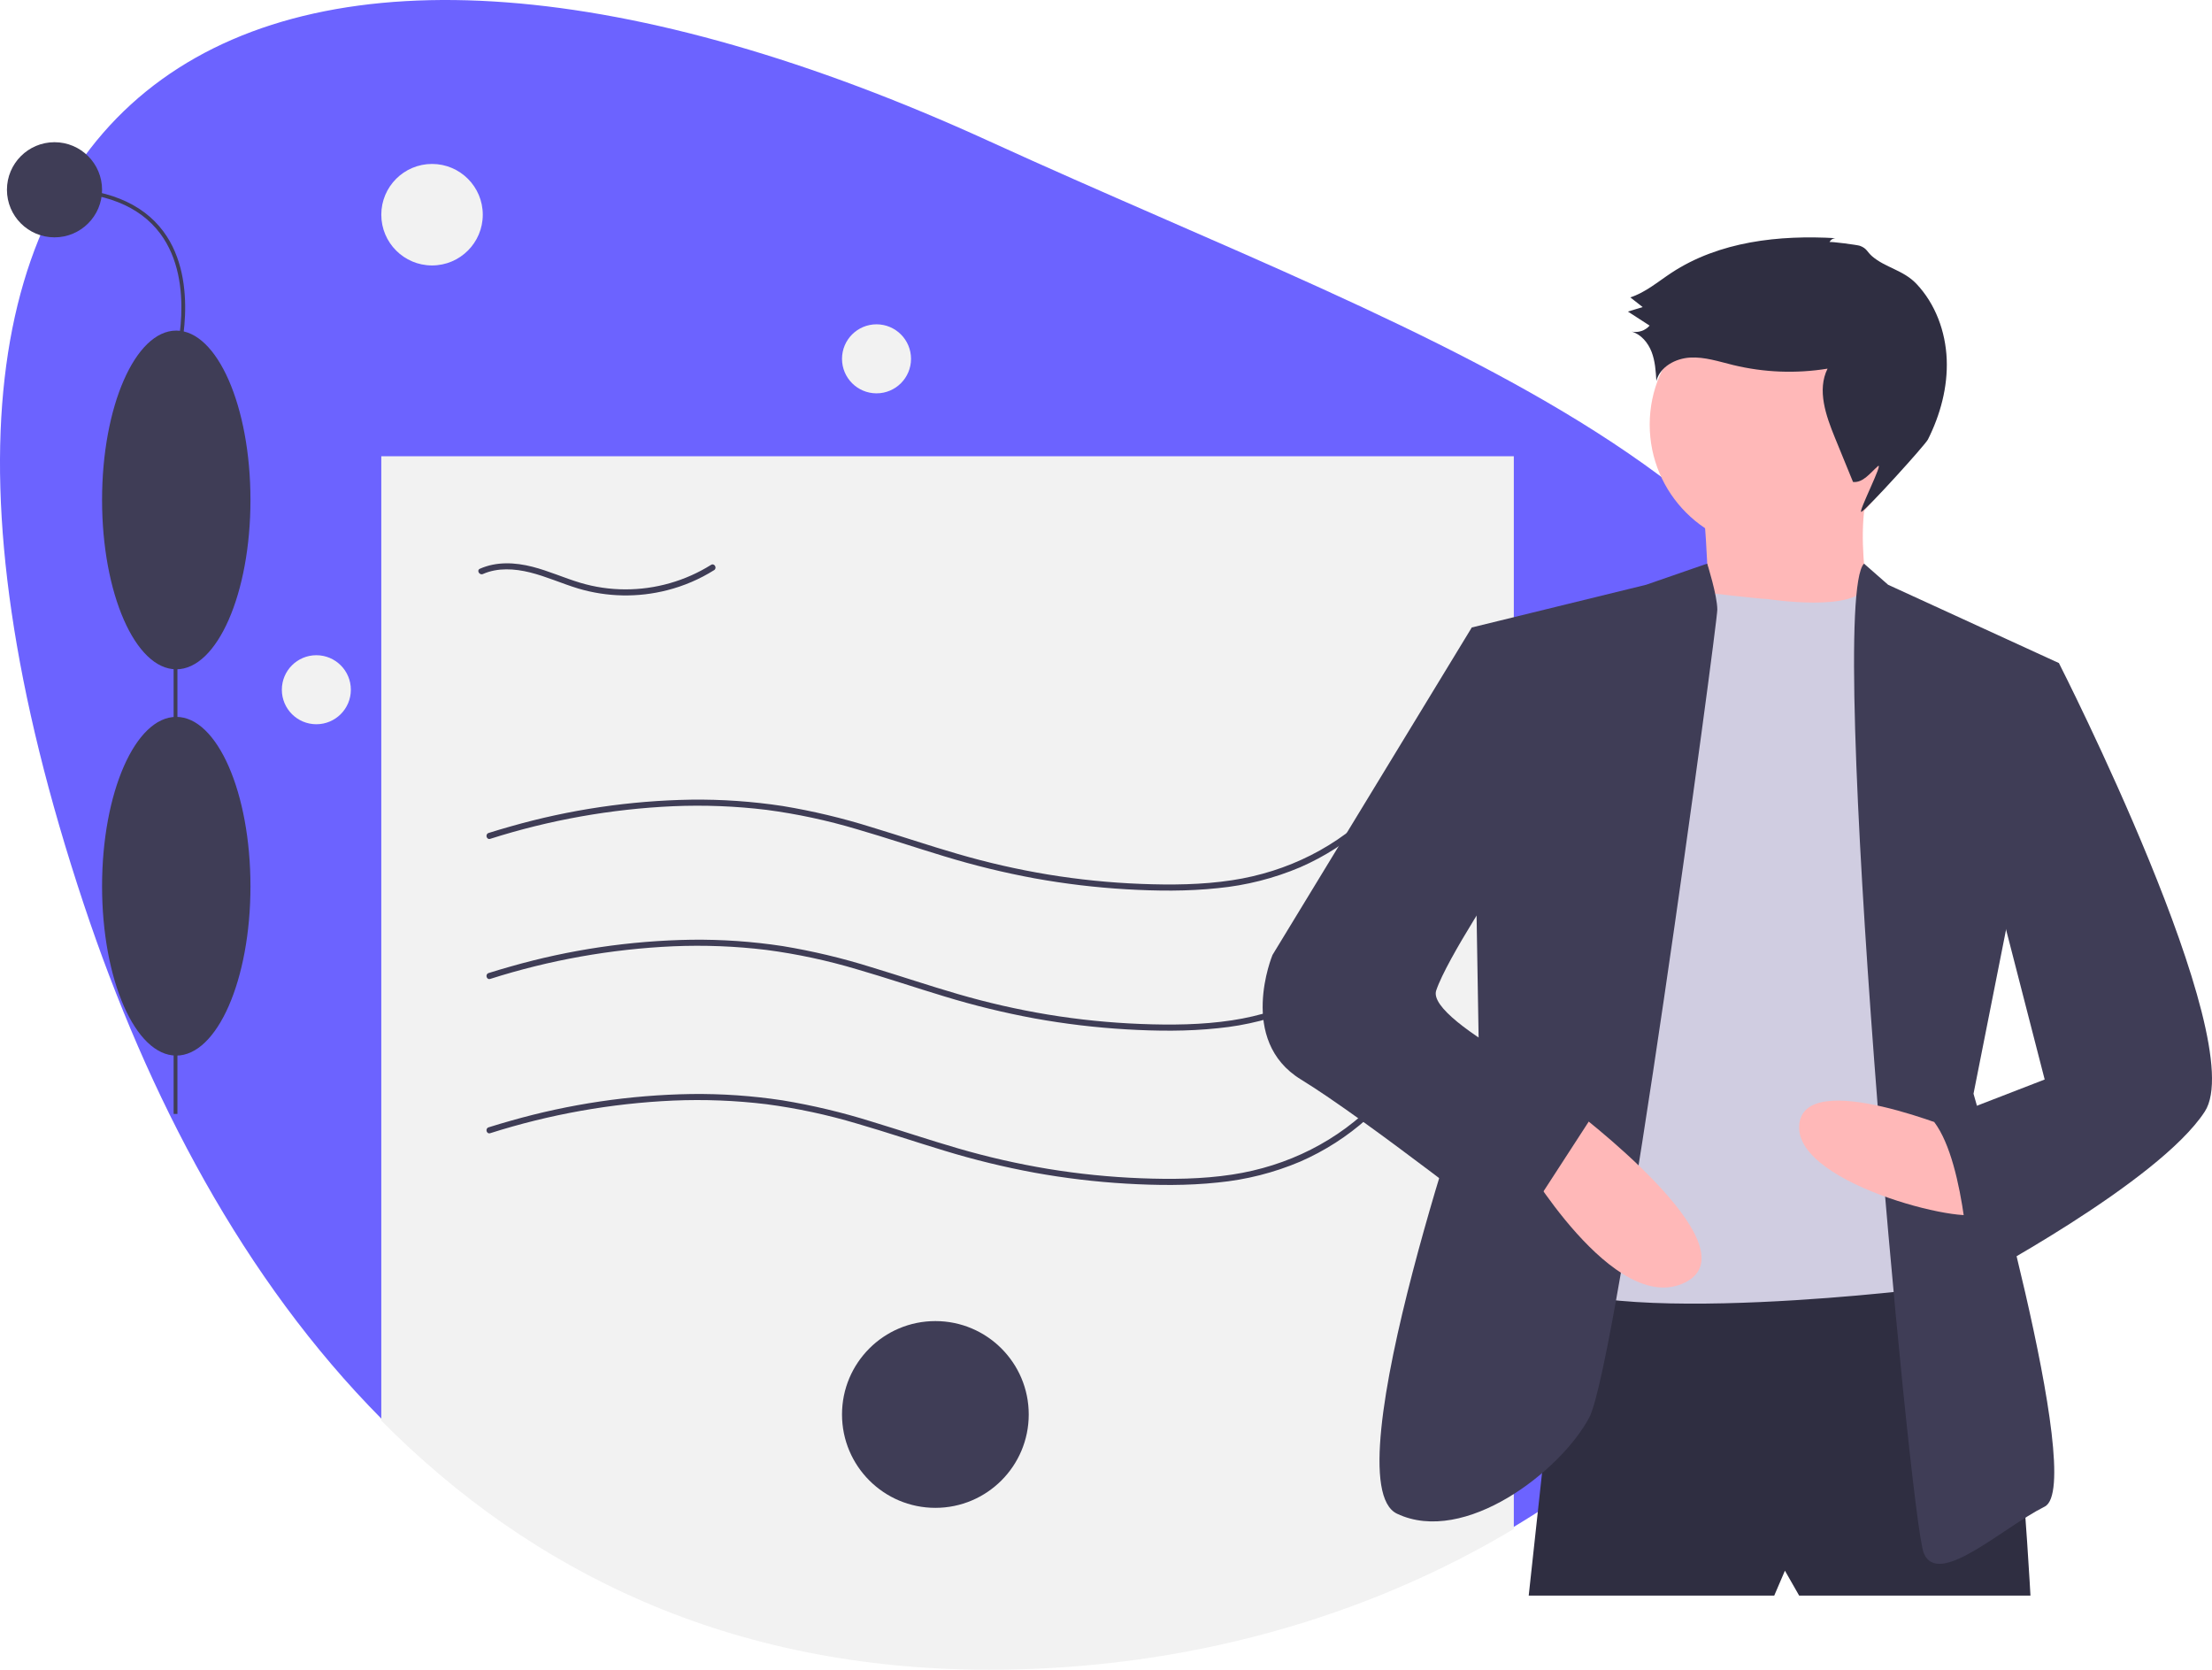
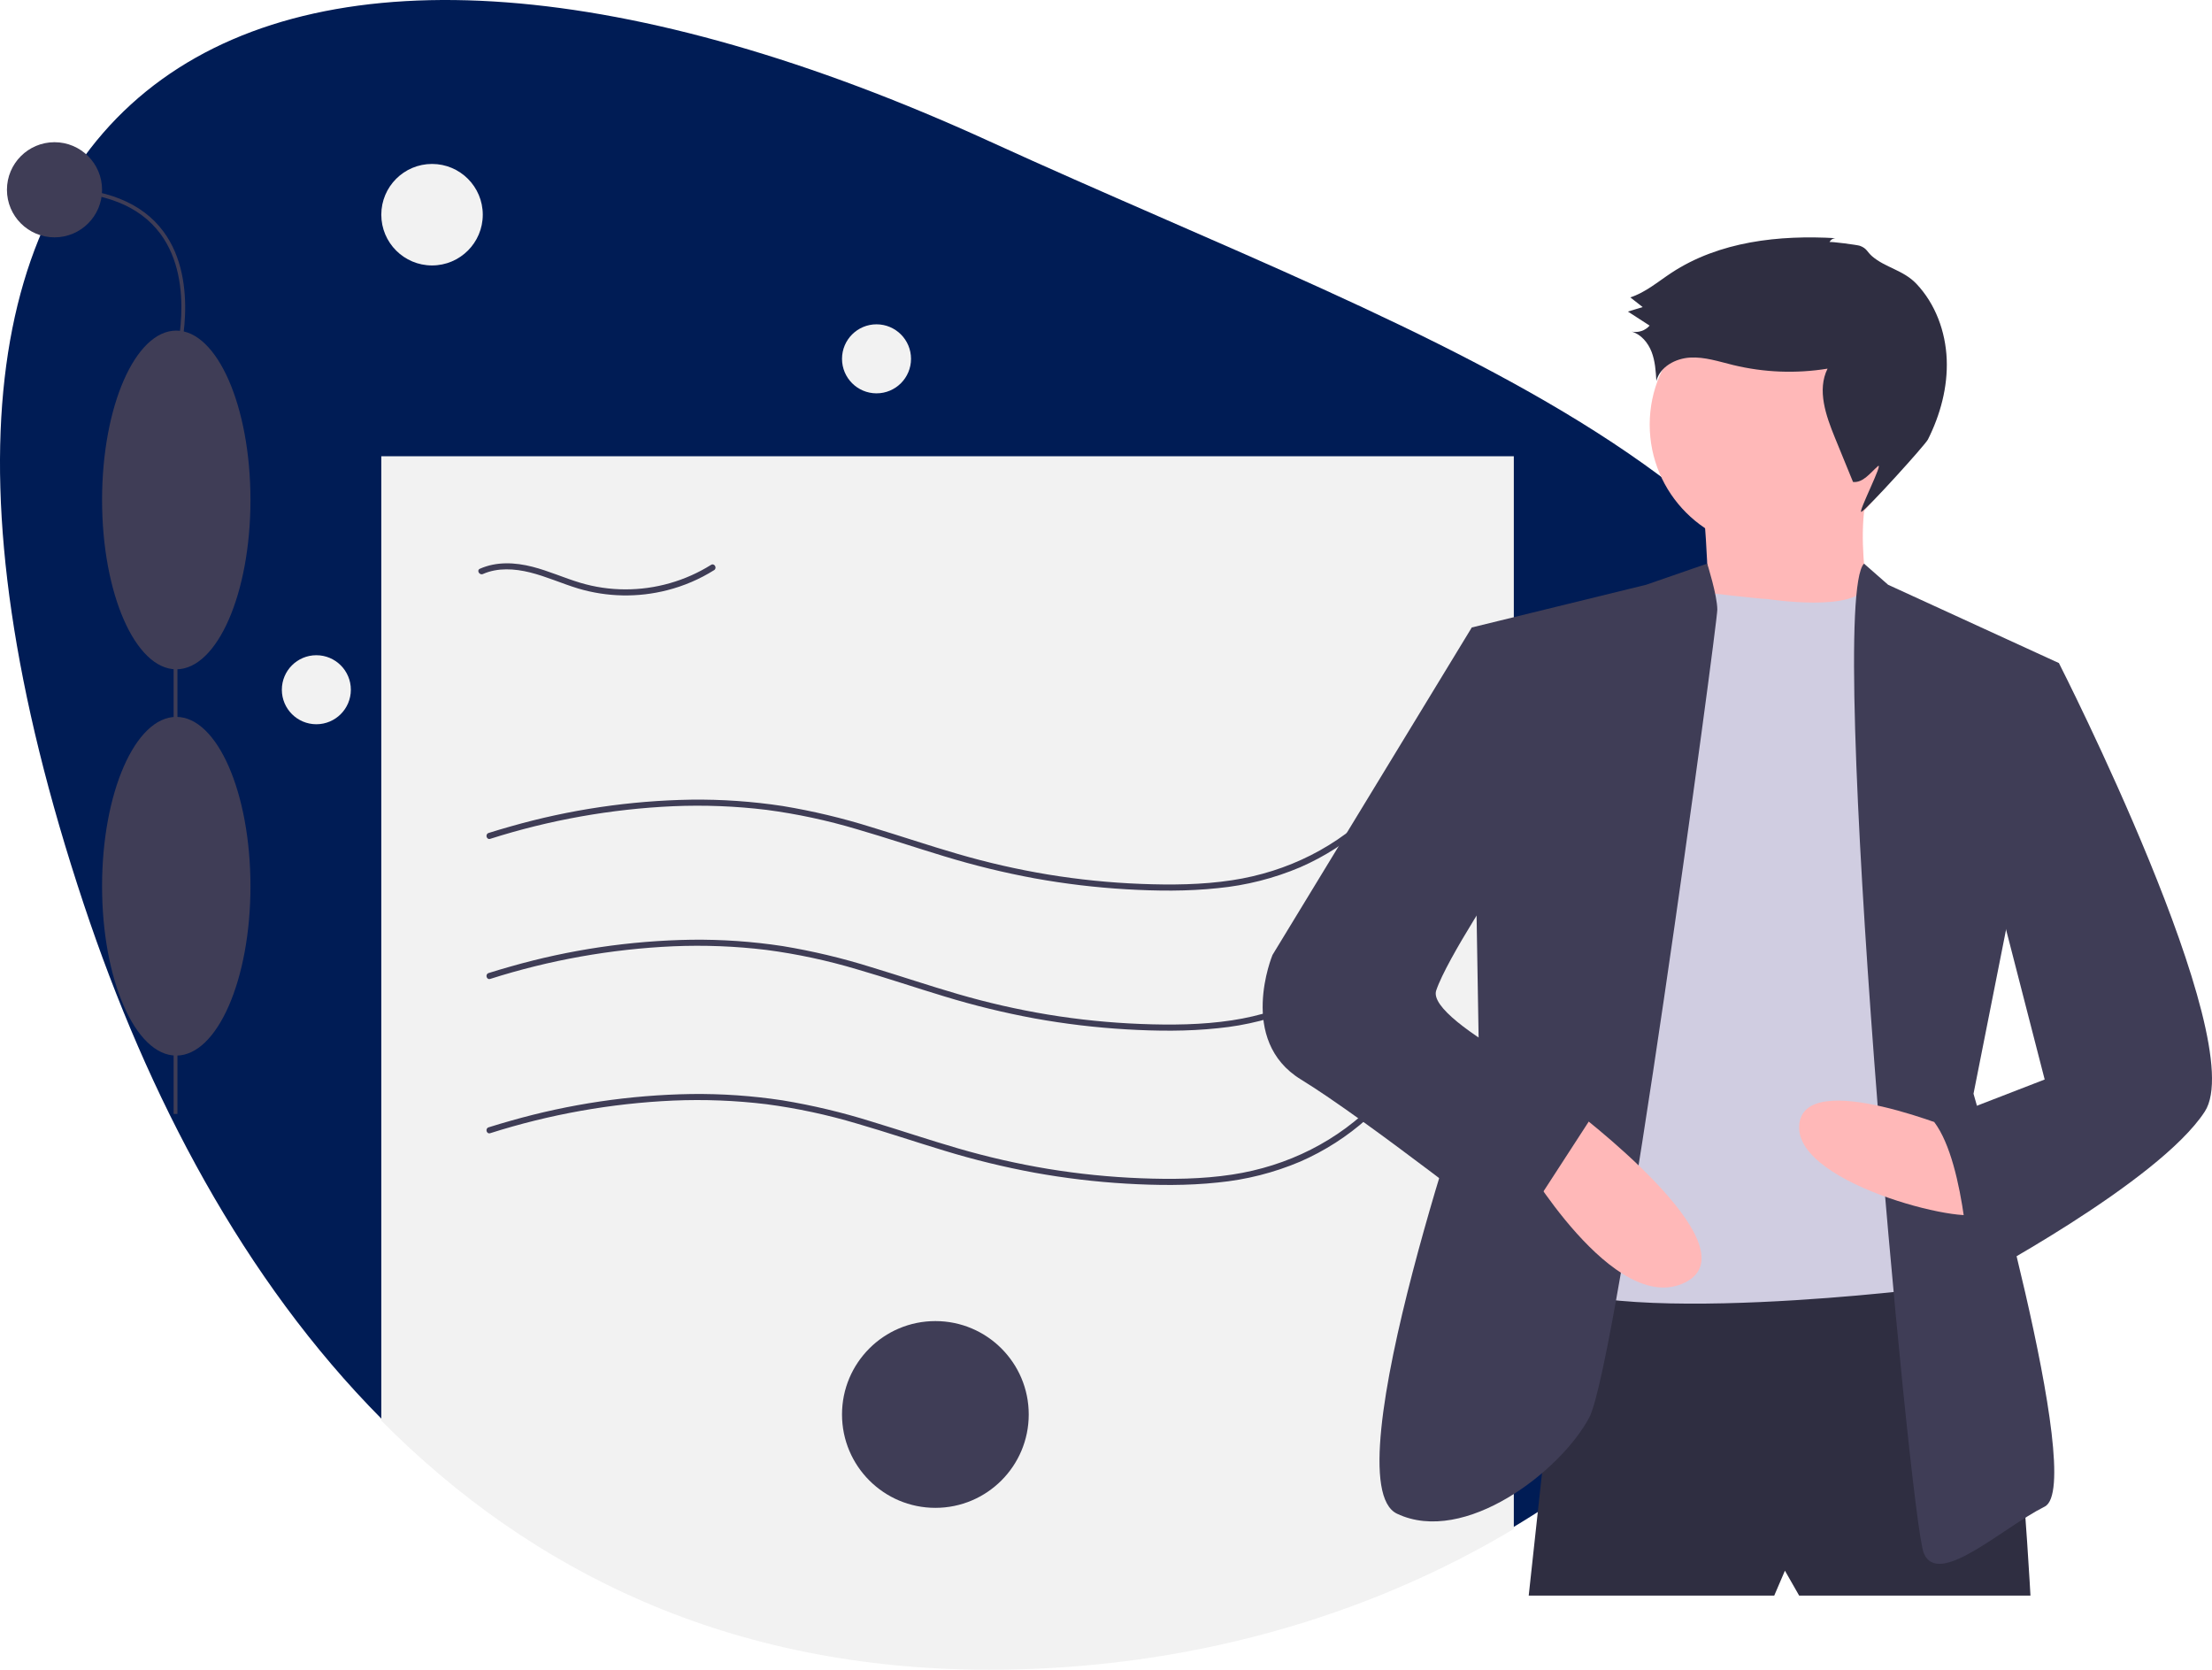
<svg xmlns="http://www.w3.org/2000/svg" id="a36694c7-9e7e-4fa0-bd34-1ff06c34a584" data-name="Layer 1" width="1089.867" height="822.507" viewBox="0 0 1089.867 822.507">
-   <path d="M988.803,484.313c0,126.51-74.17,238.43-187.87,306.56-72.9,43.69-162.06,69.38-258.33,69.38-128.25,0-226.08-48.47-299.67-122.72-67.83-68.42-115.06-158.75-146.53-253.22-140.49-421.79,94.2-536.86,446.2-375.94C766.723,210.843,988.803,276.693,988.803,484.313Z" transform="translate(-55.06669 -38.74669)" fill="#6c63ff" />
+   <path d="M988.803,484.313c0,126.51-74.17,238.43-187.87,306.56-72.9,43.69-162.06,69.38-258.33,69.38-128.25,0-226.08-48.47-299.67-122.72-67.83-68.42-115.06-158.75-146.53-253.22-140.49-421.79,94.2-536.86,446.2-375.94C766.723,210.843,988.803,276.693,988.803,484.313Z" transform="translate(-55.06669 -38.74669)" fill="#001C55" />
  <path d="M800.933,263.503v528.37c-72.9,43.69-162.06,69.38-258.33,69.38-128.25,0-226.08-48.47-299.67-122.72v-475.03Z" transform="translate(-55.06669 -38.74669)" fill="#f2f2f2" />
  <path d="M296.604,520.955a349.108,349.108,0,0,1,90.156-16.073,282.151,282.151,0,0,1,45.97,1.799,287.562,287.562,0,0,1,44.616,9.552c14.421,4.175,28.642,8.998,43.014,13.333a401.178,401.178,0,0,0,44.455,10.848,376.874,376.874,0,0,0,45.17,5.384c15.003.872,30.153,1.042,45.114-.556a138.026,138.026,0,0,0,40.59-10.289A123.971,123.971,0,0,0,728.701,513.779q3.672-3.278,7.066-6.845c1.335-1.395-.784-3.52-2.121-2.121-19.125,19.992-44.262,32.388-71.527,36.528-14.853,2.255-29.99,2.386-44.973,1.804a370.061,370.061,0,0,1-45.715-4.619A382.031,382.031,0,0,1,527.155,528.448c-14.288-4.139-28.381-8.912-42.619-13.215a320.728,320.728,0,0,0-43.879-10.454,275.938,275.938,0,0,0-45.019-3.125A344.201,344.201,0,0,0,306.666,514.83q-5.455,1.532-10.859,3.233c-1.836.576-1.052,3.473.798,2.893Z" transform="translate(-55.06669 -38.74669)" fill="#3f3d56" />
  <path d="M296.604,596.955a349.108,349.108,0,0,1,90.156-16.073,282.151,282.151,0,0,1,45.97,1.799,287.562,287.562,0,0,1,44.616,9.552c14.421,4.175,28.642,8.998,43.014,13.333a401.178,401.178,0,0,0,44.455,10.848,376.874,376.874,0,0,0,45.17,5.384c15.003.872,30.153,1.042,45.114-.556a138.026,138.026,0,0,0,40.59-10.289A123.971,123.971,0,0,0,728.701,589.779q3.672-3.278,7.066-6.845c1.335-1.395-.784-3.52-2.121-2.121-19.125,19.992-44.262,32.388-71.527,36.528-14.853,2.255-29.99,2.386-44.973,1.804a370.061,370.061,0,0,1-45.715-4.619A382.031,382.031,0,0,1,527.155,604.448c-14.288-4.139-28.381-8.912-42.619-13.215a320.728,320.728,0,0,0-43.879-10.454,275.938,275.938,0,0,0-45.019-3.125A344.201,344.201,0,0,0,306.666,590.83q-5.455,1.532-10.859,3.233c-1.836.576-1.052,3.473.798,2.893Z" transform="translate(-55.06669 -38.74669)" fill="#3f3d56" />
  <path d="M296.604,451.955a349.108,349.108,0,0,1,90.156-16.073,282.151,282.151,0,0,1,45.97,1.799,287.562,287.562,0,0,1,44.616,9.552c14.421,4.175,28.642,8.998,43.014,13.333a401.178,401.178,0,0,0,44.455,10.848,376.874,376.874,0,0,0,45.17,5.384c15.003.872,30.153,1.042,45.114-.556a138.026,138.026,0,0,0,40.59-10.289A123.971,123.971,0,0,0,728.701,444.779q3.672-3.278,7.066-6.845c1.335-1.395-.784-3.52-2.121-2.121-19.125,19.992-44.262,32.388-71.527,36.528-14.853,2.255-29.99,2.386-44.973,1.804A370.061,370.061,0,0,1,571.43,469.526,382.031,382.031,0,0,1,527.155,459.448c-14.288-4.139-28.381-8.912-42.619-13.215a320.728,320.728,0,0,0-43.879-10.454,275.938,275.938,0,0,0-45.019-3.125A344.201,344.201,0,0,0,306.666,445.83q-5.455,1.532-10.859,3.233c-1.836.576-1.052,3.473.798,2.893Z" transform="translate(-55.06669 -38.74669)" fill="#3f3d56" />
  <path d="M293.03,321.496c7.258-3.216,15.573-2.655,23.106-.79,8.122,2.01,15.771,5.507,23.767,7.924a82.271,82.271,0,0,0,43.978.834,81.063,81.063,0,0,0,23.032-9.872c1.631-1.025.127-3.622-1.514-2.59a79.487,79.487,0,0,1-42.32,12.065,77.647,77.647,0,0,1-22.154-3.262c-7.937-2.38-15.525-5.835-23.566-7.884-8.519-2.171-17.655-2.642-25.844.986-1.762.78-.237,3.366,1.514,2.59Z" transform="translate(-55.06669 -38.74669)" fill="#3f3d56" />
  <circle cx="460.867" cy="696.757" r="46" fill="#3f3d56" />
  <circle cx="212.867" cy="105.757" r="25" fill="#f2f2f2" />
  <circle cx="431.867" cy="176.757" r="17" fill="#f2f2f2" />
  <circle cx="155.867" cy="339.757" r="17" fill="#f2f2f2" />
  <rect x="85.547" y="213.464" width="1.875" height="335.244" fill="#3f3d56" />
  <ellipse cx="86.846" cy="436.554" rx="36.557" ry="83.424" fill="#3f3d56" />
  <ellipse cx="86.846" cy="246.272" rx="36.557" ry="83.424" fill="#3f3d56" />
  <path d="M142.811,216.861l-1.796-.538c.114-.379,11.135-38.147-6.962-62.461-10.221-13.732-27.76-20.695-52.131-20.695v-1.875c24.999,0,43.046,7.219,53.64,21.457C154.219,177.825,142.927,216.473,142.811,216.861Z" transform="translate(-55.06669 -38.74669)" fill="#3f3d56" />
  <circle cx="26.855" cy="93.483" r="23.434" fill="#3f3d56" />
  <path d="M825.807,663.424,808.274,824.723H929.248l5.26-12.273,7.013,12.273h113.961s-8.766-166.559-24.546-171.819S825.807,663.424,825.807,663.424Z" transform="translate(-55.06669 -38.74669)" fill="#2f2e41" />
  <circle cx="874.182" cy="209.157" r="61.364" fill="#ffb8b8" />
  <path d="M894.183,286.475s5.26,56.104,0,59.611,84.156,1.753,84.156,1.753-12.273-50.844,0-75.39Z" transform="translate(-55.06669 -38.74669)" fill="#ffb8b8" />
  <path d="M925.742,333.813s45.113,7.026,48.855-7.006l23.028,31.552,1.753,315.585s-187.598,22.792-194.611-14.026,71.883-327.858,71.883-327.858l19.862-1.286S922.235,333.813,925.742,333.813Z" transform="translate(-55.06669 -38.74669)" fill="#d0cde1" />
  <path d="M896.214,316.375l-30.083,10.424-85.909,21.039,3.506,210.39s-73.637,210.39-40.325,226.169,80.65-21.039,94.676-47.338,63.117-390.975,63.117-397.988S896.214,316.375,896.214,316.375Z" transform="translate(-55.06669 -38.74669)" fill="#3f3d56" />
  <path d="M973.47,316.375l11.882,10.424,84.156,38.572-42.078,212.143s56.104,192.858,35.065,203.377-52.598,40.325-59.611,22.792S954.575,335.756,973.47,316.375Z" transform="translate(-55.06669 -38.74669)" fill="#3f3d56" />
  <path d="M1022.171,596.8s-78.896-33.312-80.65-3.506,89.416,50.844,89.416,42.078S1022.171,596.8,1022.171,596.8Z" transform="translate(-55.06669 -38.74669)" fill="#ffb8b8" />
  <path d="M829.313,584.528s91.169,68.377,56.104,85.909-80.65-61.364-80.65-61.364Z" transform="translate(-55.06669 -38.74669)" fill="#ffb8b8" />
  <path d="M956.491,158.015a3.385,3.385,0,0,1,3.257-1.933c-28.093-1.68-57.685,1.594-81.188,17.075-6.582,4.336-12.729,9.638-20.223,12.081l6.083,4.77-7.268,2.215,10.695,6.913a9.27,9.27,0,0,1-8.829,2.958c4.648,1.358,8.07,5.494,9.809,10.014s2.051,9.442,2.344,14.276c1.797-6.974,9.408-11.08,16.598-11.497s14.202,1.955,21.199,3.66a117.272,117.272,0,0,0,46.548,1.791c-5.256,10.549-.822,23.131,3.64,34.04L968.066,276.16c4.946.497,8.442-4.421,12.169-7.712,3.396-2.999-10.125,23.376-8.032,22.41,2.72-1.255,31.421-32.944,32.765-35.621,6.132-12.214,9.811-25.838,9.258-39.493s-5.55-27.318-14.963-37.227c-6.39-6.727-15.231-7.905-21.746-13.496-2.564-2.201-2.573-3.92-6.097-5.203C970.25,159.391,956.685,157.586,956.491,158.015Z" transform="translate(-55.06669 -38.74669)" fill="#2f2e41" />
  <path d="M792.495,353.099,780.222,347.839,682.04,509.138s-17.533,42.078,14.026,61.364S801.261,647.645,801.261,647.645l42.078-64.87s-85.909-40.325-80.65-56.104,33.312-57.857,33.312-57.857Z" transform="translate(-55.06669 -38.74669)" fill="#3f3d56" />
  <path d="M1046.716,361.865l22.792,3.506s94.676,185.845,71.883,220.91S1025.677,670.437,1025.677,670.437s-1.753-57.857-17.533-78.896l54.351-21.039-29.805-115.715Z" transform="translate(-55.06669 -38.74669)" fill="#3f3d56" />
</svg>
